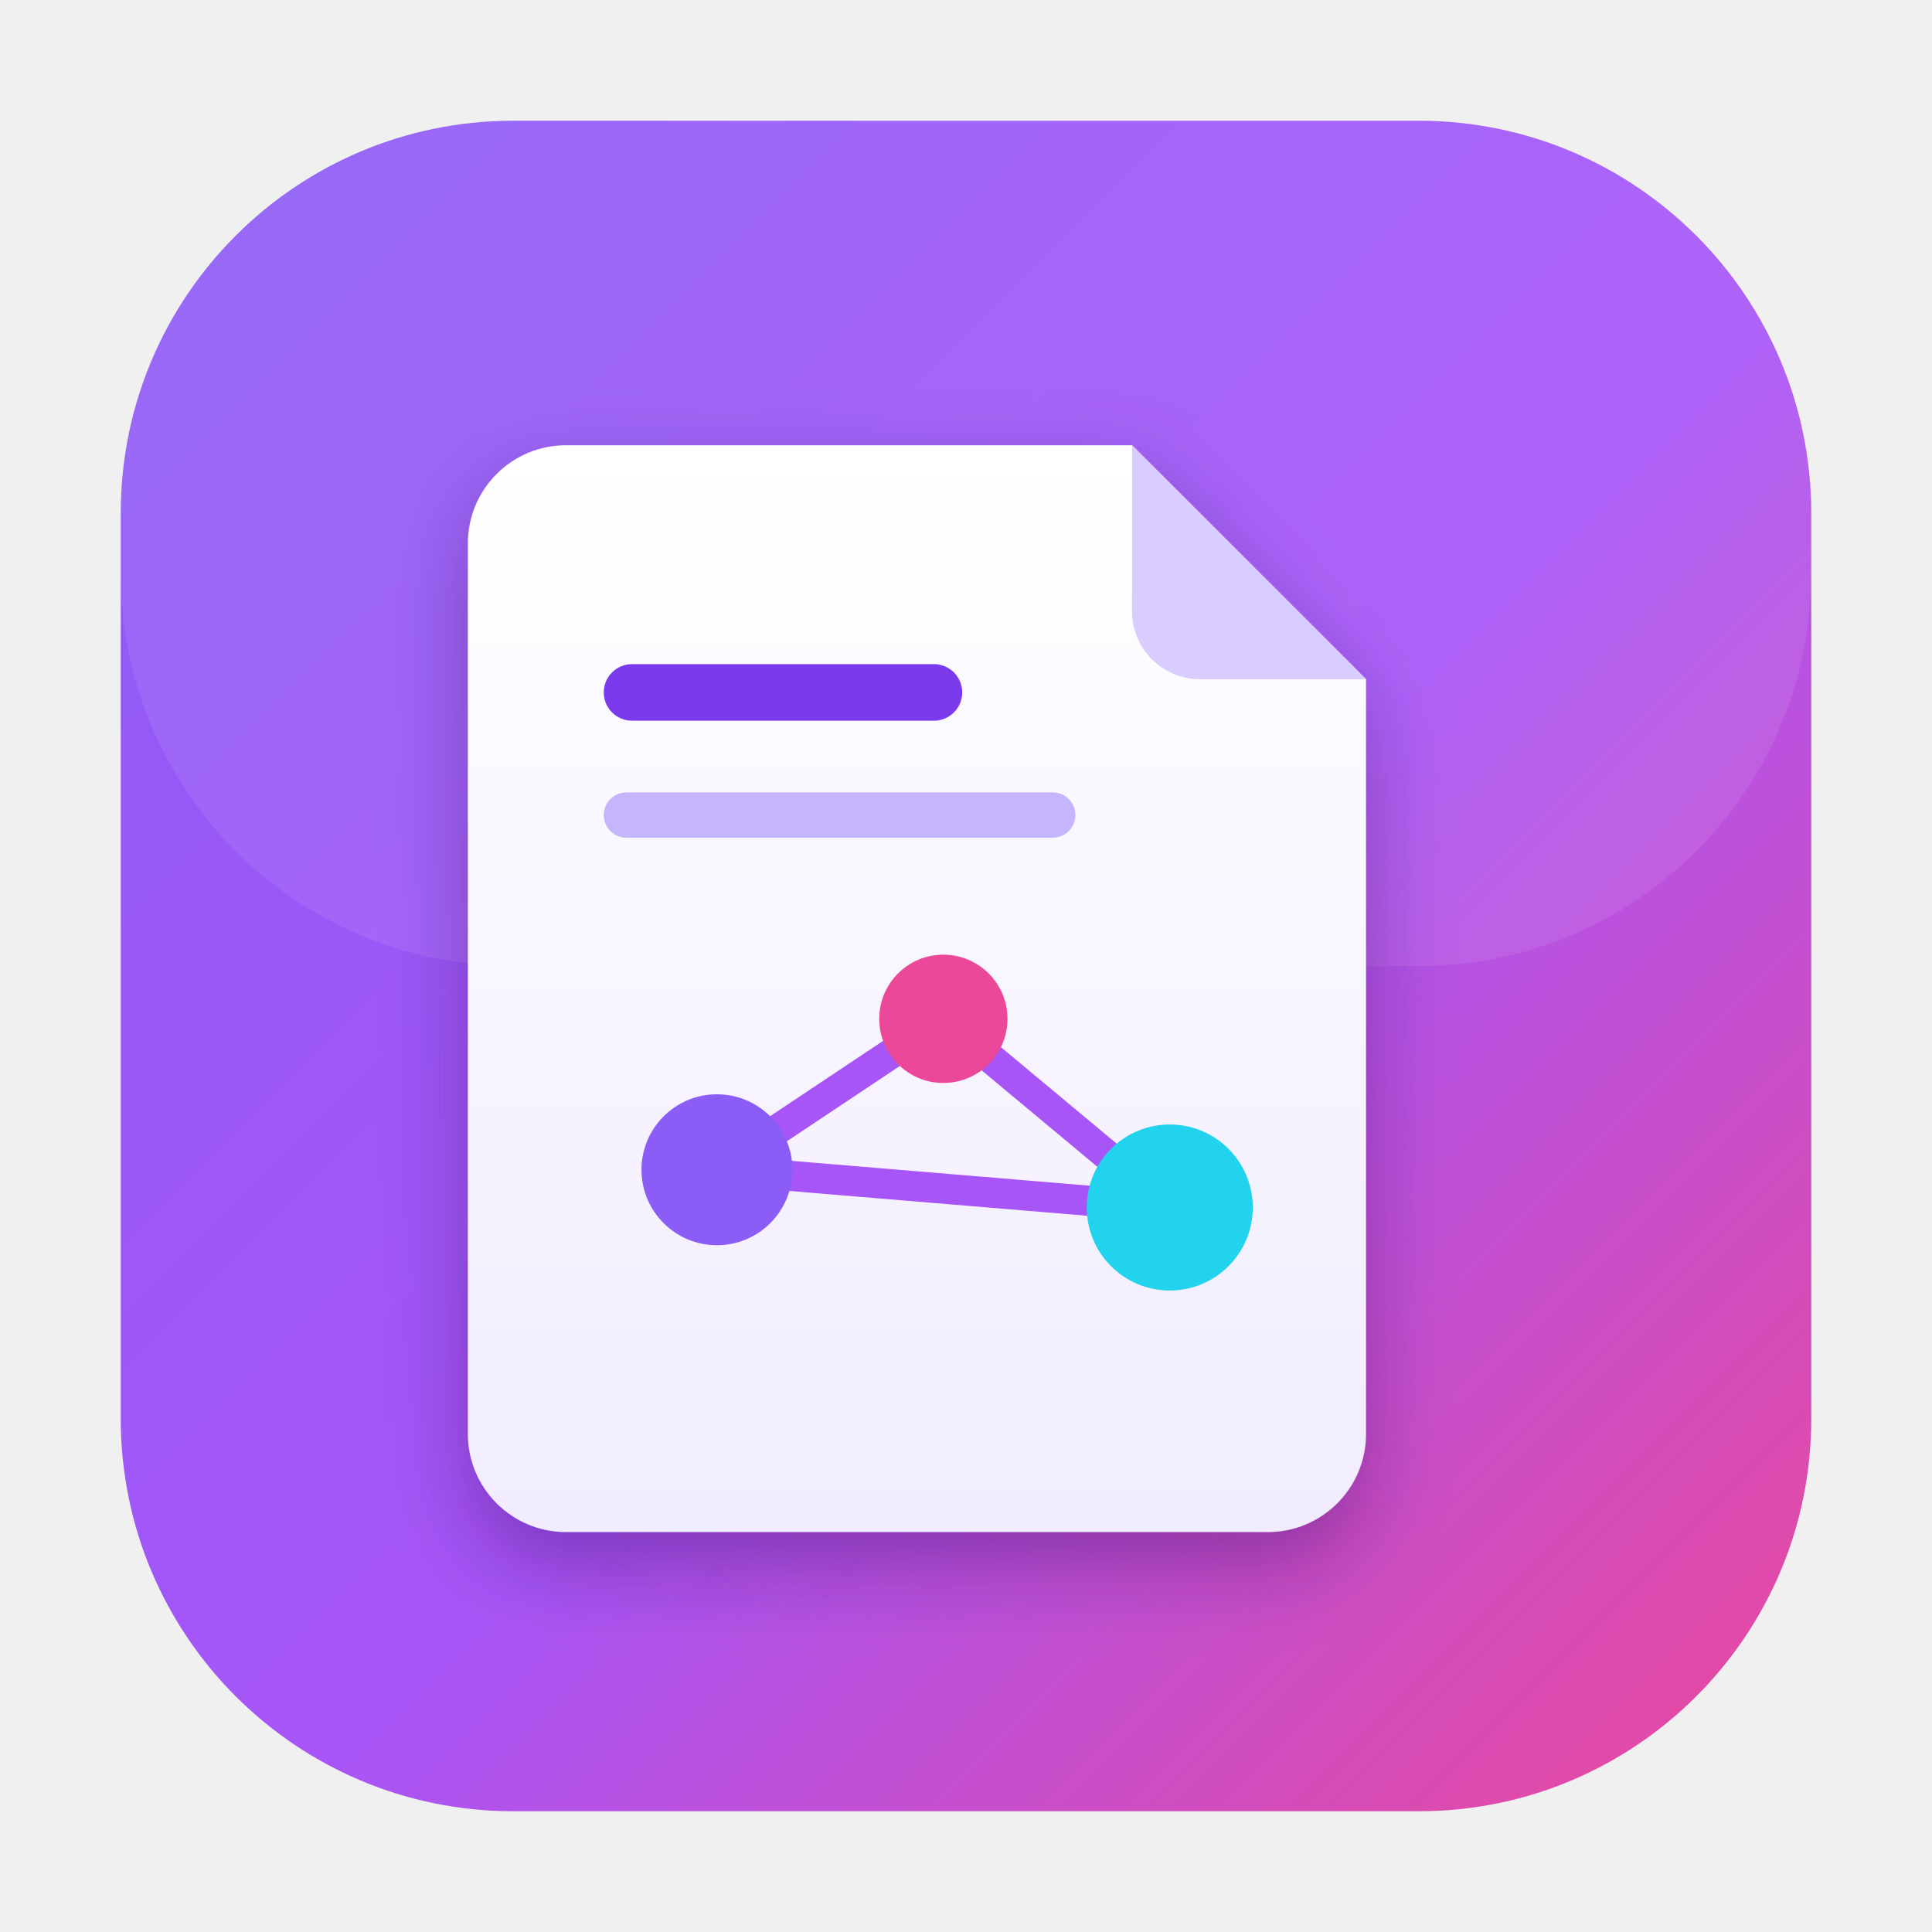
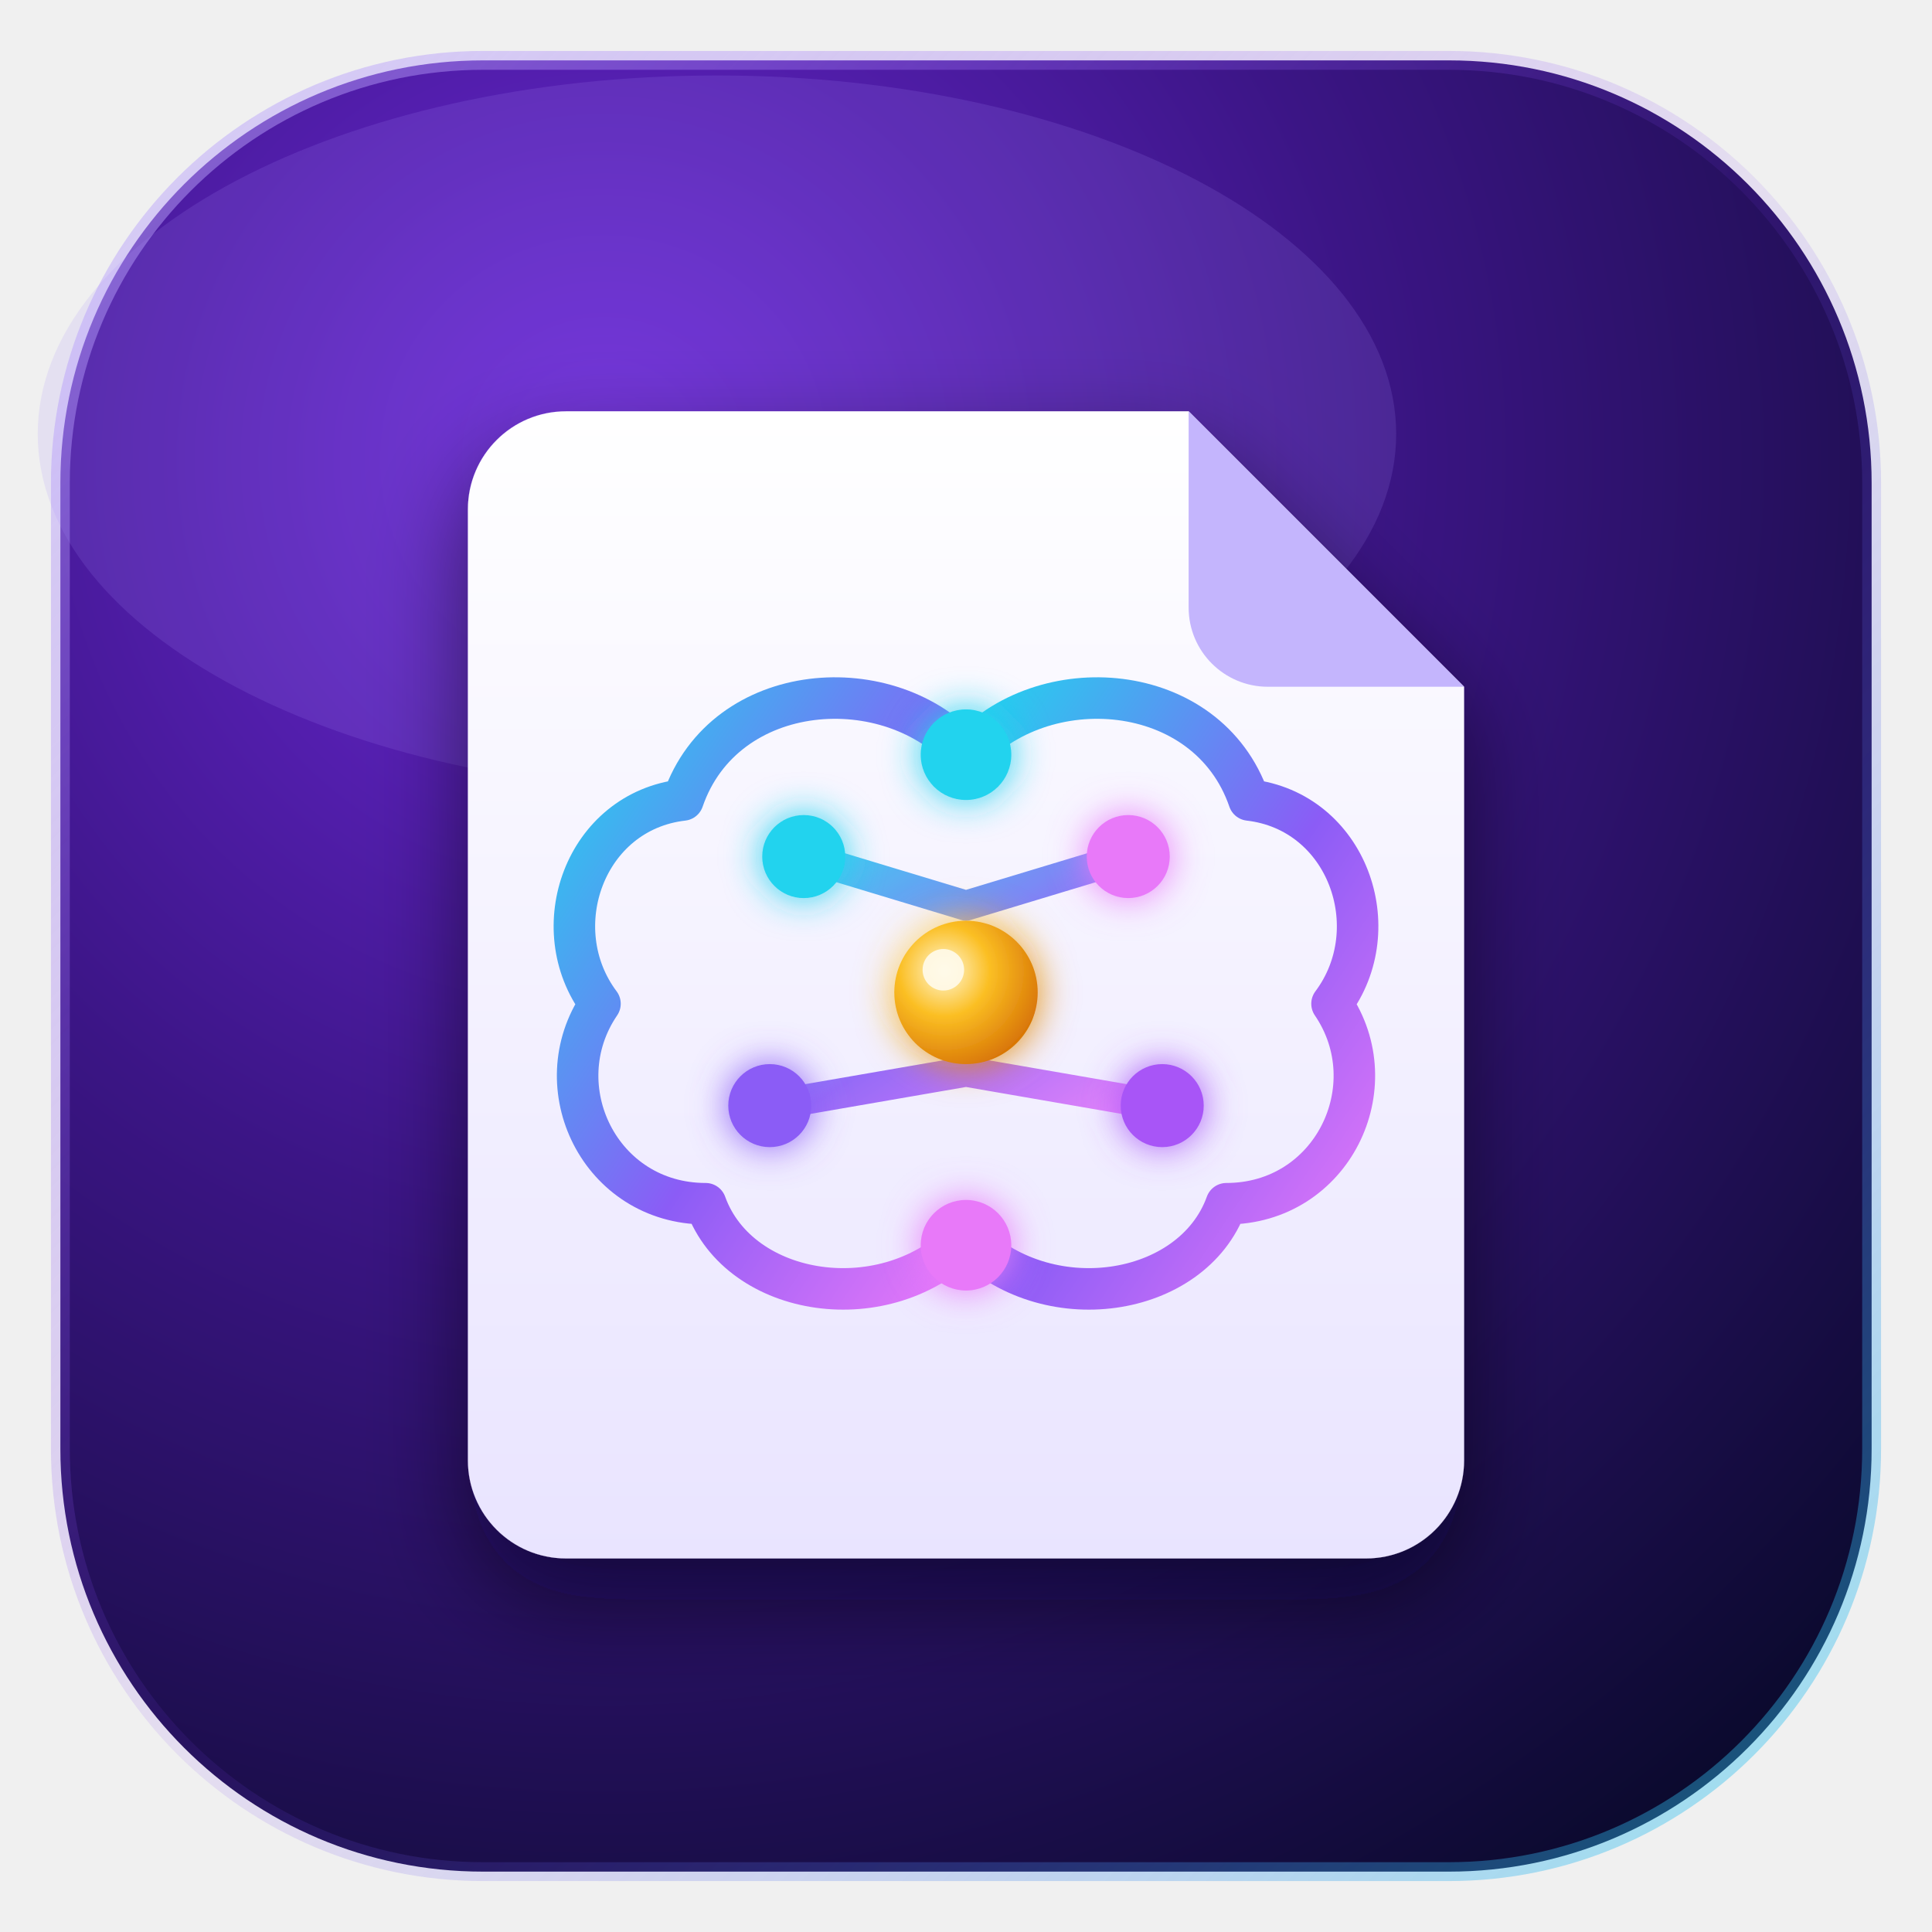
<svg xmlns="http://www.w3.org/2000/svg" viewBox="0 0 1024 1024">
  <defs>
-     <linearGradient id="bg" x1="0" y1="0" x2="1" y2="1">
-       <stop offset="0" stop-color="#8b5cf6" />
-       <stop offset="0.55" stop-color="#a855f7" />
-       <stop offset="1" stop-color="#ec4899" />
+     <radialGradient id="bg" cx="30%" cy="22%" r="95%">
+       <stop offset="0" stop-color="#6d28d9" />
+       <stop offset="0.45" stop-color="#3b1585" />
+       <stop offset="1" stop-color="#0b0a2e" />
+     </radialGradient>
+     <linearGradient id="rim" x1="0" y1="0" x2="1" y2="1">
+       <stop offset="0" stop-color="#c4b5fd" stop-opacity=".55" />
+       <stop offset=".5" stop-color="#7c3aed" stop-opacity=".1" />
+       <stop offset="1" stop-color="#22d3ee" stop-opacity=".45" />
    </linearGradient>
-     <linearGradient id="pg" x1="0" y1="0" x2="0" y2="1">
+     <linearGradient id="page" x1="0" y1="0" x2="0" y2="1">
      <stop offset="0" stop-color="#ffffff" />
-       <stop offset="1" stop-color="#f1ecff" />
+       <stop offset="1" stop-color="#e9e4ff" />
    </linearGradient>
+     <linearGradient id="syn" x1="0" y1="0" x2="1" y2="1">
+       <stop offset="0" stop-color="#22d3ee" />
+       <stop offset=".55" stop-color="#8b5cf6" />
+       <stop offset="1" stop-color="#e879f9" />
+     </linearGradient>
+     <radialGradient id="gold" cx="35%" cy="35%" r="70%">
+       <stop offset="0" stop-color="#fff7d6" />
+       <stop offset=".45" stop-color="#fbbf24" />
+       <stop offset="1" stop-color="#d97706" />
+     </radialGradient>
+     <filter id="glow" x="-50%" y="-50%" width="200%" height="200%">
+       <feGaussianBlur stdDeviation="10" result="b" />
+       <feMerge>
+         <feMergeNode in="b" />
+         <feMergeNode in="SourceGraphic" />
+       </feMerge>
+     </filter>
    <filter id="sh" x="-20%" y="-20%" width="140%" height="140%">
-       <feDropShadow dx="0" dy="18" stdDeviation="22" flood-color="#2a0b52" flood-opacity="0.35" />
+       <feDropShadow dx="0" dy="22" stdDeviation="26" flood-color="#05041a" flood-opacity=".55" />
    </filter>
  </defs>
-   <rect x="64" y="64" width="896" height="896" rx="208" fill="url(#bg)" />
-   <rect x="64" y="64" width="896" height="448" rx="208" fill="#ffffff" opacity="0.08" />
+   <rect x="32" y="32" width="960" height="960" rx="224" fill="url(#bg)" />
+   <rect x="32" y="32" width="960" height="960" rx="224" fill="none" stroke="url(#rim)" stroke-width="10" />
+   <ellipse cx="380" cy="230" rx="360" ry="190" fill="#a78bfa" opacity=".16" />
  <g filter="url(#sh)">
-     <path d="M300 236h300l124 124v400a52 52 0 0 1-52 52H300a52 52 0 0 1-52-52V288a52 52 0 0 1 52-52z" fill="url(#pg)" />
-     <path d="M600 236v88a36 36 0 0 0 36 36h88z" fill="#d9ccff" />
+     <path d="M300 218h330l146 146v410a52 52 0 0 1-52 52H300a52 52 0 0 1-52-52V270a52 52 0 0 1 52-52z" fill="url(#page)" />
+     <path d="M630 218v104a42 42 0 0 0 42 42h104z" fill="#c4b5fd" />
  </g>
-   <rect x="320" y="352" width="190" height="30" rx="15" fill="#7c3aed" />
-   <rect x="320" y="420" width="250" height="24" rx="12" fill="#c4b5fd" />
-   <g stroke="#a855f7" stroke-width="16" stroke-linecap="round">
-     <line x1="380" y1="620" x2="500" y2="540" />
-     <line x1="500" y1="540" x2="620" y2="640" />
-     <line x1="380" y1="620" x2="620" y2="640" />
+   <g fill="none" stroke="url(#syn)" stroke-width="22" stroke-linecap="round" stroke-linejoin="round">
+     <path d="M512 400c-40-46-128-40-150 24-52 6-74 68-44 108-30 44 0 106 56 106 18 50 96 62 138 18" />
+     <path d="M512 400c40-46 128-40 150 24 52 6 74 68 44 108 30 44 0 106-56 106-18 50-96 62-138 18" />
+     <path d="M512 400v256" />
+     <path d="M512 480l-86-26M512 480l86-26M512 568l-104 18M512 568l104 18" stroke-width="16" opacity=".9" />
  </g>
-   <circle cx="380" cy="620" r="40" fill="#8b5cf6" />
-   <circle cx="500" cy="540" r="34" fill="#ec4899" />
-   <circle cx="620" cy="640" r="44" fill="#22d3ee" />
+   <g filter="url(#glow)">
+     <circle cx="426" cy="454" r="22" fill="#22d3ee" />
+     <circle cx="598" cy="454" r="22" fill="#e879f9" />
+     <circle cx="408" cy="586" r="22" fill="#8b5cf6" />
+     <circle cx="616" cy="586" r="22" fill="#a855f7" />
+     <circle cx="512" cy="400" r="24" fill="#22d3ee" />
+     <circle cx="512" cy="660" r="24" fill="#e879f9" />
+   </g>
+   <g filter="url(#glow)">
+     <circle cx="512" cy="526" r="38" fill="url(#gold)" />
+   </g>
+   <circle cx="500" cy="514" r="11" fill="#fffbeb" opacity=".9" />
</svg>
